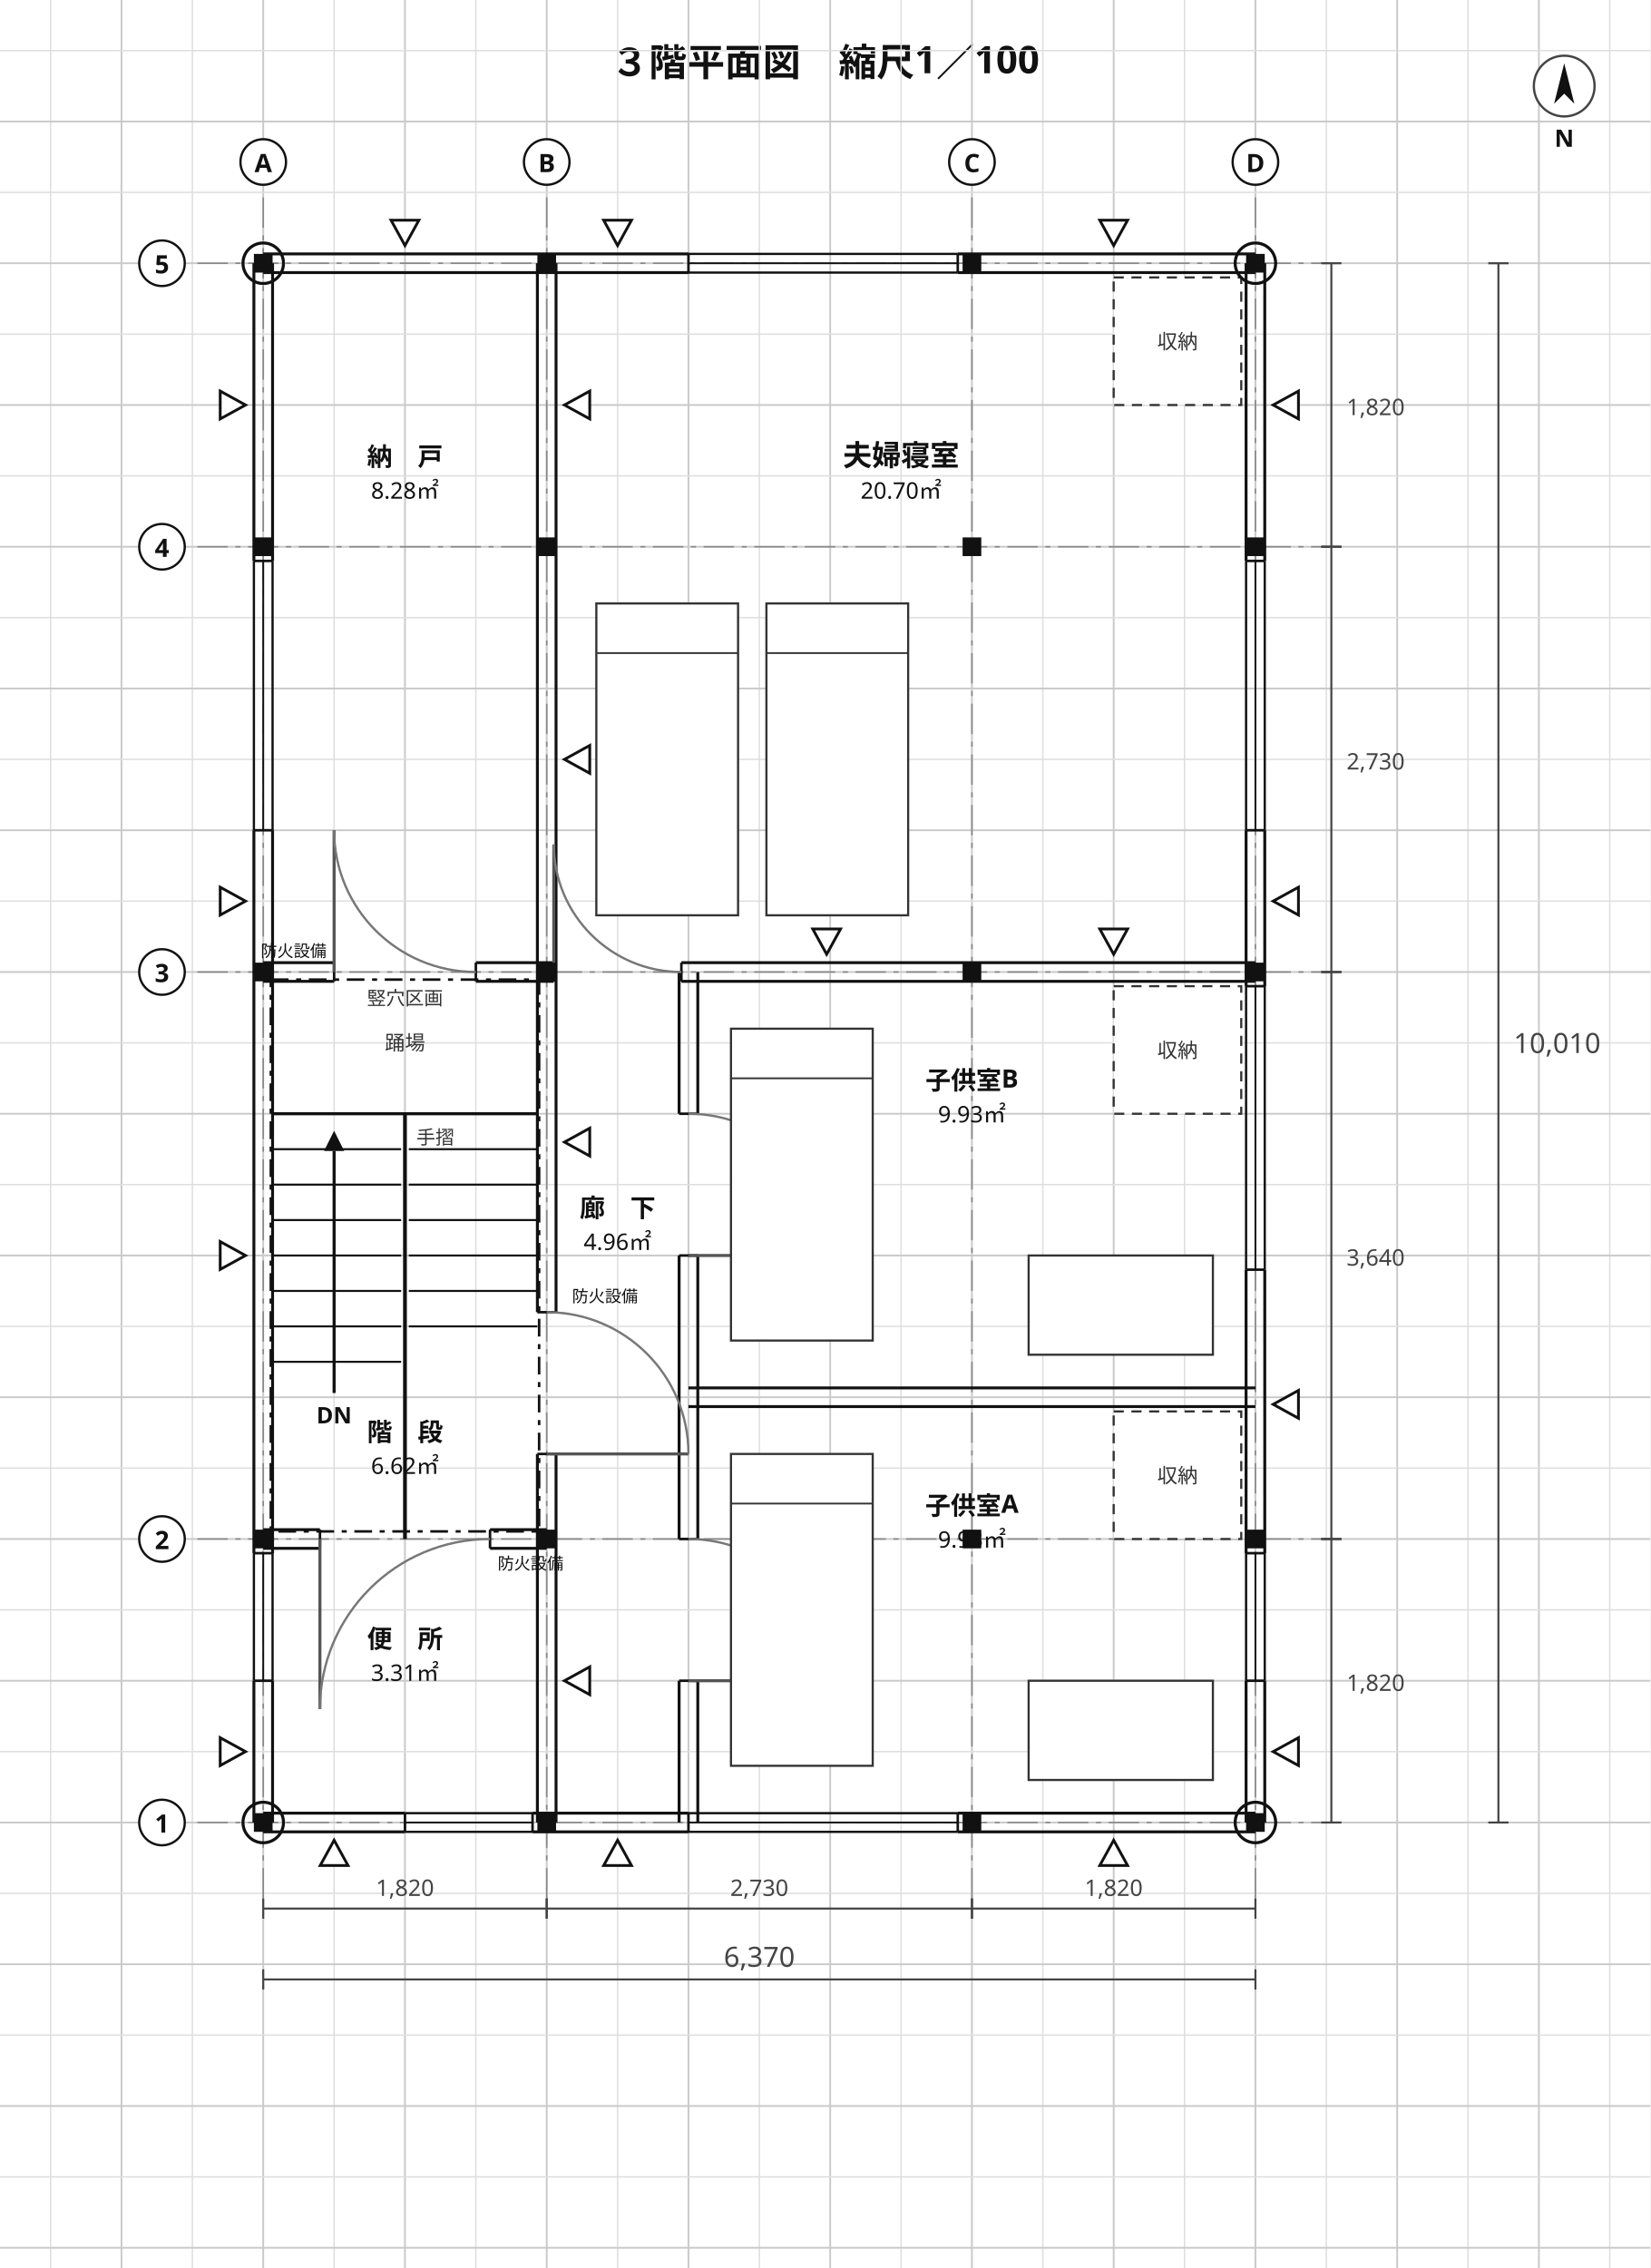
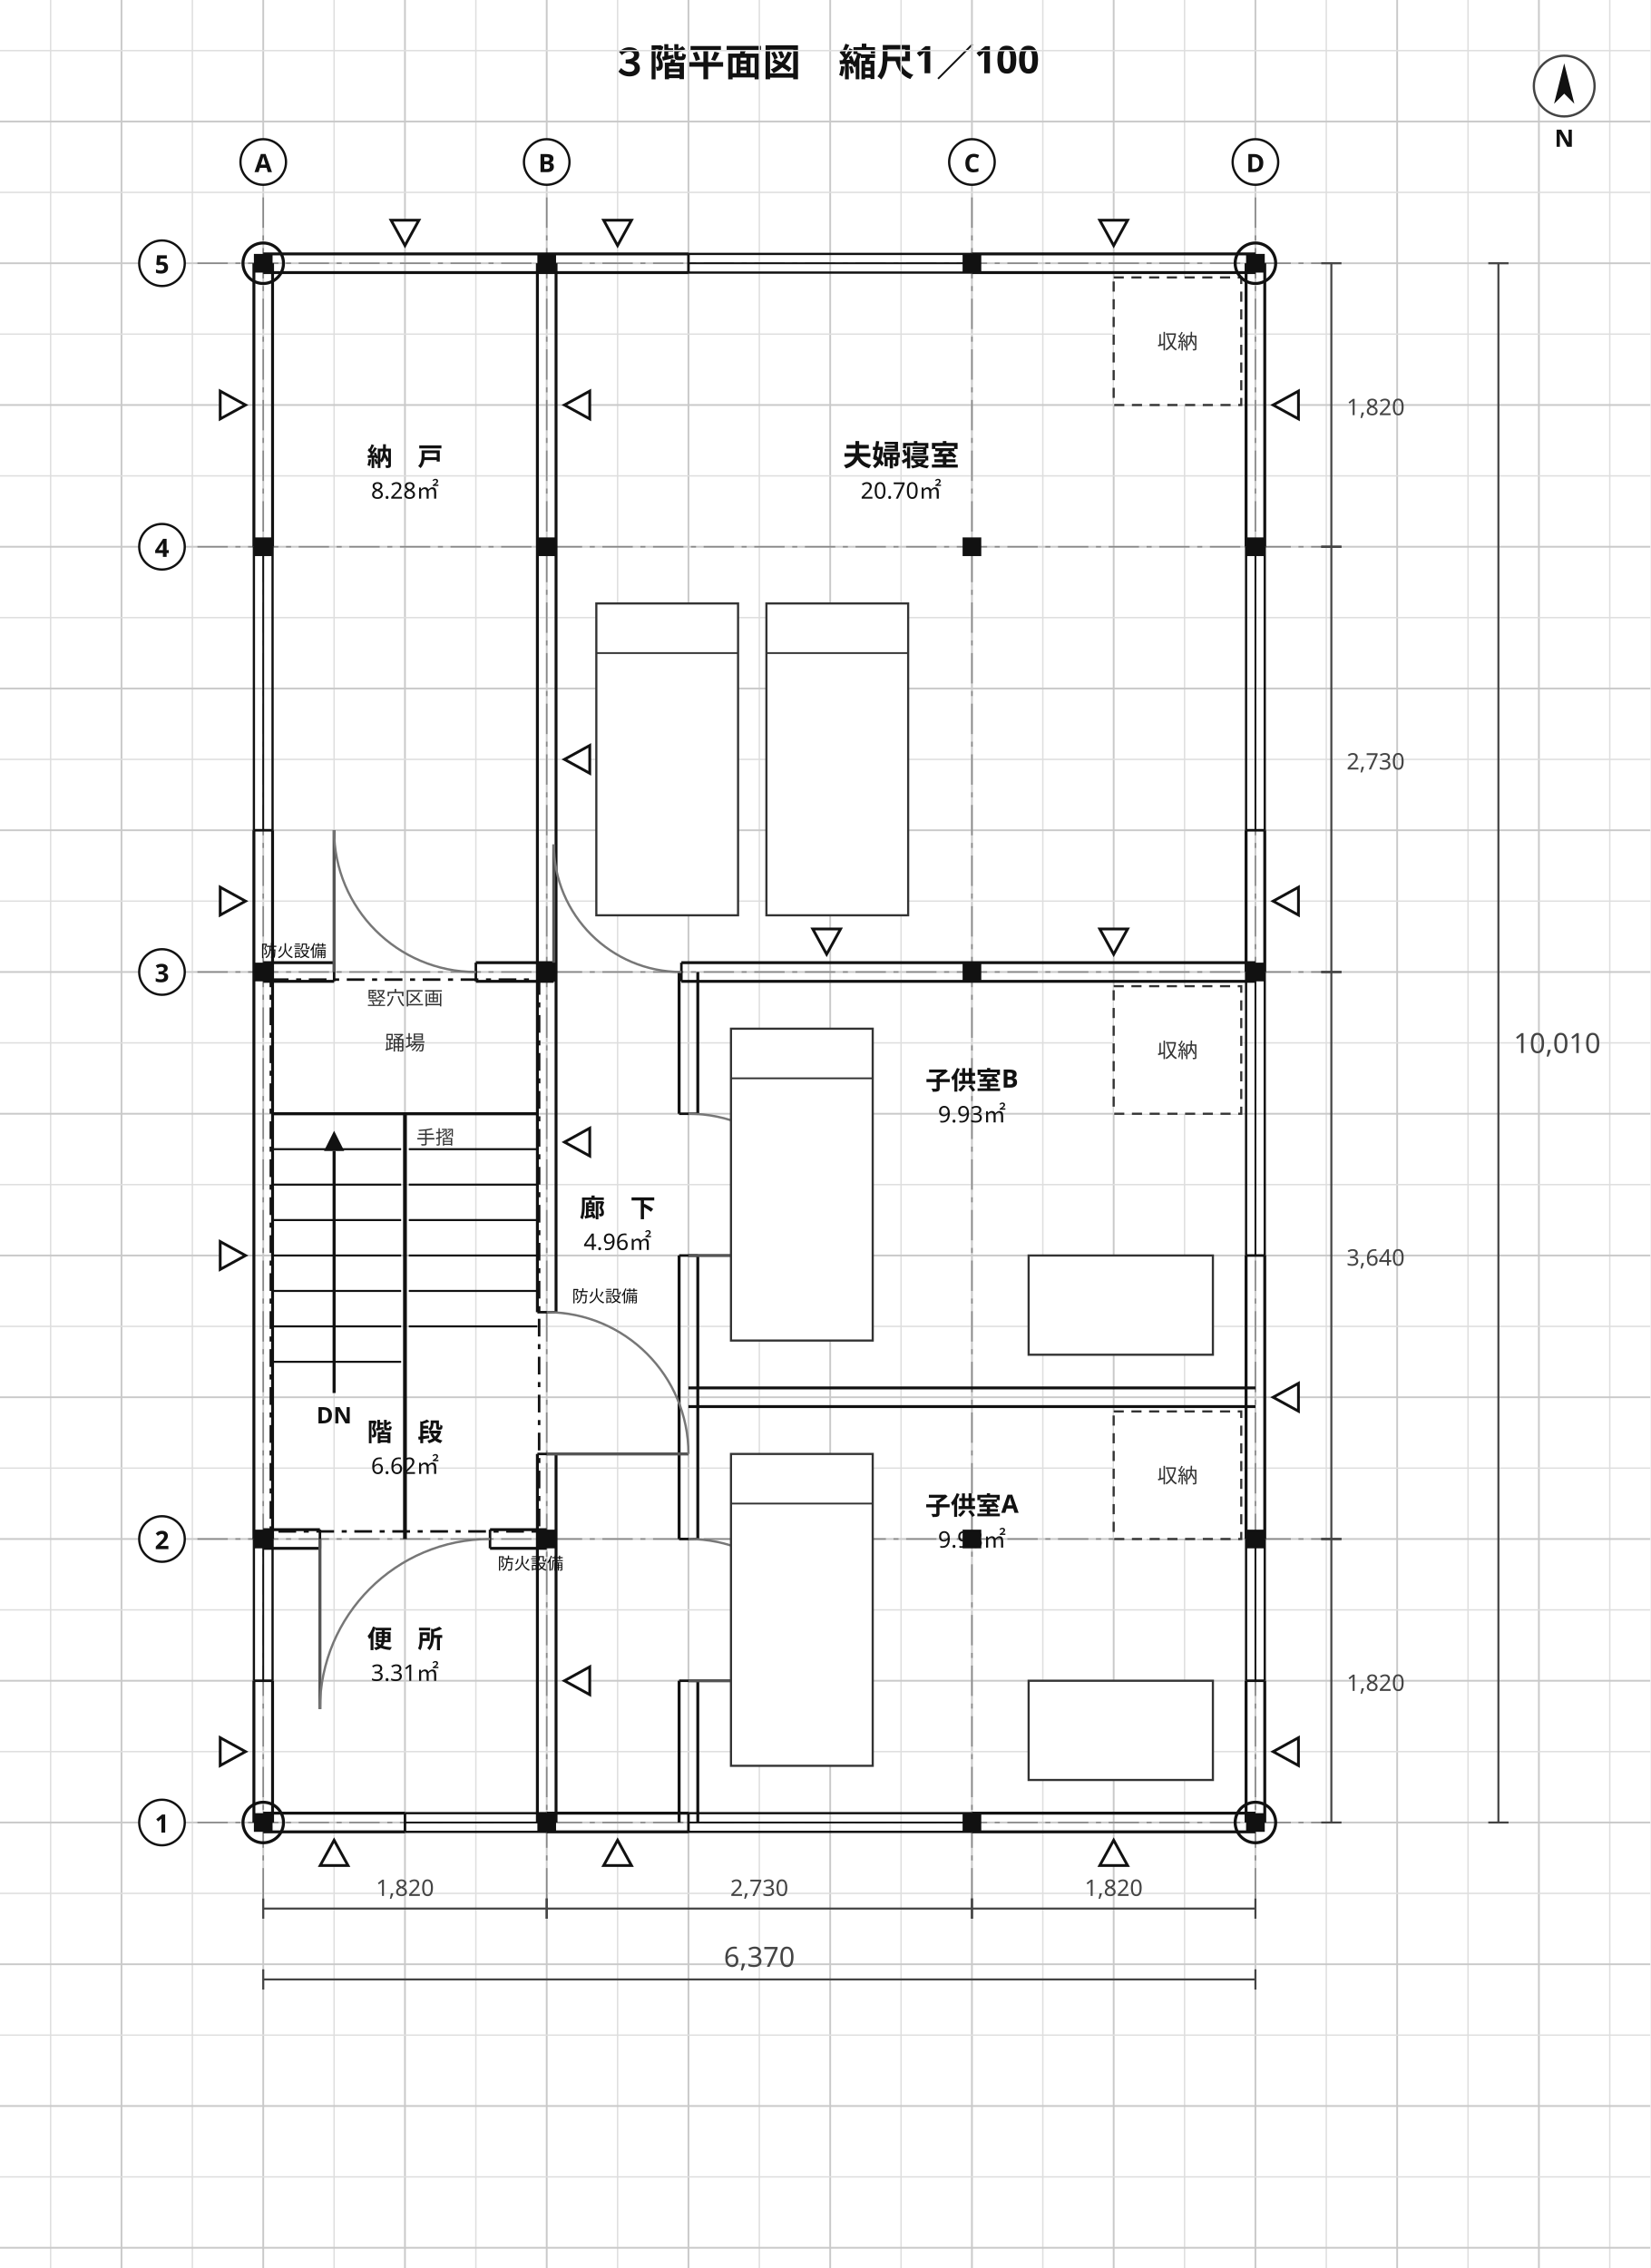
<svg xmlns="http://www.w3.org/2000/svg" viewBox="0 0 652 896" width="652" height="896" font-family="'Hiragino Sans','Hiragino Kaku Gothic ProN','Noto Sans JP','Yu Gothic',Meiryo,'IPAGothic',sans-serif">
  <rect width="652" height="896" fill="#ffffff" />
  <text x="326" y="30" font-size="15" text-anchor="middle" fill="#111" font-weight="700" font-family="'Hiragino Sans','Hiragino Kaku Gothic ProN','Noto Sans JP','Yu Gothic',Meiryo,'IPAGothic',sans-serif">３階平面図　縮尺1／100</text>
  <line x1="20" y1="0" x2="20" y2="896" stroke="#dedede" stroke-width="0.55" />
  <line x1="48" y1="0" x2="48" y2="896" stroke="#c9c9c9" stroke-width="0.7" />
  <line x1="76" y1="0" x2="76" y2="896" stroke="#dedede" stroke-width="0.55" />
  <line x1="104" y1="0" x2="104" y2="896" stroke="#c9c9c9" stroke-width="0.7" />
  <line x1="132" y1="0" x2="132" y2="896" stroke="#dedede" stroke-width="0.55" />
  <line x1="160" y1="0" x2="160" y2="896" stroke="#c9c9c9" stroke-width="0.7" />
  <line x1="188" y1="0" x2="188" y2="896" stroke="#dedede" stroke-width="0.55" />
  <line x1="216" y1="0" x2="216" y2="896" stroke="#c9c9c9" stroke-width="0.7" />
  <line x1="244" y1="0" x2="244" y2="896" stroke="#dedede" stroke-width="0.55" />
  <line x1="272" y1="0" x2="272" y2="896" stroke="#c9c9c9" stroke-width="0.7" />
  <line x1="300" y1="0" x2="300" y2="896" stroke="#dedede" stroke-width="0.55" />
  <line x1="328" y1="0" x2="328" y2="896" stroke="#c9c9c9" stroke-width="0.7" />
  <line x1="356" y1="0" x2="356" y2="896" stroke="#dedede" stroke-width="0.55" />
  <line x1="384" y1="0" x2="384" y2="896" stroke="#c9c9c9" stroke-width="0.7" />
  <line x1="412" y1="0" x2="412" y2="896" stroke="#dedede" stroke-width="0.55" />
  <line x1="440" y1="0" x2="440" y2="896" stroke="#c9c9c9" stroke-width="0.7" />
  <line x1="468" y1="0" x2="468" y2="896" stroke="#dedede" stroke-width="0.55" />
  <line x1="496" y1="0" x2="496" y2="896" stroke="#c9c9c9" stroke-width="0.7" />
  <line x1="524" y1="0" x2="524" y2="896" stroke="#dedede" stroke-width="0.55" />
  <line x1="552" y1="0" x2="552" y2="896" stroke="#c9c9c9" stroke-width="0.7" />
  <line x1="580" y1="0" x2="580" y2="896" stroke="#dedede" stroke-width="0.55" />
  <line x1="608" y1="0" x2="608" y2="896" stroke="#c9c9c9" stroke-width="0.7" />
  <line x1="636" y1="0" x2="636" y2="896" stroke="#dedede" stroke-width="0.55" />
  <line x1="0" y1="20" x2="652" y2="20" stroke="#dedede" stroke-width="0.55" />
  <line x1="0" y1="48" x2="652" y2="48" stroke="#c9c9c9" stroke-width="0.7" />
  <line x1="0" y1="76" x2="652" y2="76" stroke="#dedede" stroke-width="0.55" />
  <line x1="0" y1="104" x2="652" y2="104" stroke="#c9c9c9" stroke-width="0.7" />
  <line x1="0" y1="132" x2="652" y2="132" stroke="#dedede" stroke-width="0.55" />
  <line x1="0" y1="160" x2="652" y2="160" stroke="#c9c9c9" stroke-width="0.7" />
  <line x1="0" y1="188" x2="652" y2="188" stroke="#dedede" stroke-width="0.55" />
  <line x1="0" y1="216" x2="652" y2="216" stroke="#c9c9c9" stroke-width="0.7" />
  <line x1="0" y1="244" x2="652" y2="244" stroke="#dedede" stroke-width="0.55" />
  <line x1="0" y1="272" x2="652" y2="272" stroke="#c9c9c9" stroke-width="0.7" />
  <line x1="0" y1="300" x2="652" y2="300" stroke="#dedede" stroke-width="0.55" />
  <line x1="0" y1="328" x2="652" y2="328" stroke="#c9c9c9" stroke-width="0.7" />
  <line x1="0" y1="356" x2="652" y2="356" stroke="#dedede" stroke-width="0.55" />
  <line x1="0" y1="384" x2="652" y2="384" stroke="#c9c9c9" stroke-width="0.7" />
  <line x1="0" y1="412" x2="652" y2="412" stroke="#dedede" stroke-width="0.55" />
  <line x1="0" y1="440" x2="652" y2="440" stroke="#c9c9c9" stroke-width="0.7" />
  <line x1="0" y1="468" x2="652" y2="468" stroke="#dedede" stroke-width="0.55" />
  <line x1="0" y1="496" x2="652" y2="496" stroke="#c9c9c9" stroke-width="0.7" />
  <line x1="0" y1="524" x2="652" y2="524" stroke="#dedede" stroke-width="0.55" />
  <line x1="0" y1="552" x2="652" y2="552" stroke="#c9c9c9" stroke-width="0.7" />
  <line x1="0" y1="580" x2="652" y2="580" stroke="#dedede" stroke-width="0.55" />
  <line x1="0" y1="608" x2="652" y2="608" stroke="#c9c9c9" stroke-width="0.7" />
  <line x1="0" y1="636" x2="652" y2="636" stroke="#dedede" stroke-width="0.55" />
  <line x1="0" y1="664" x2="652" y2="664" stroke="#c9c9c9" stroke-width="0.7" />
  <line x1="0" y1="692" x2="652" y2="692" stroke="#dedede" stroke-width="0.55" />
  <line x1="0" y1="720" x2="652" y2="720" stroke="#c9c9c9" stroke-width="0.7" />
  <line x1="0" y1="748" x2="652" y2="748" stroke="#dedede" stroke-width="0.55" />
  <line x1="0" y1="776" x2="652" y2="776" stroke="#c9c9c9" stroke-width="0.7" />
  <line x1="0" y1="804" x2="652" y2="804" stroke="#dedede" stroke-width="0.55" />
  <line x1="0" y1="832" x2="652" y2="832" stroke="#c9c9c9" stroke-width="0.7" />
  <line x1="0" y1="860" x2="652" y2="860" stroke="#dedede" stroke-width="0.55" />
  <line x1="0" y1="888" x2="652" y2="888" stroke="#c9c9c9" stroke-width="0.7" />
  <line x1="104" y1="78" x2="104" y2="750" stroke="#888" stroke-width="0.6" stroke-dasharray="12 3 2 3" />
  <line x1="216" y1="78" x2="216" y2="750" stroke="#888" stroke-width="0.6" stroke-dasharray="12 3 2 3" />
  <line x1="384" y1="78" x2="384" y2="750" stroke="#888" stroke-width="0.6" stroke-dasharray="12 3 2 3" />
  <line x1="496" y1="78" x2="496" y2="750" stroke="#888" stroke-width="0.6" stroke-dasharray="12 3 2 3" />
  <line x1="78" y1="720" x2="526" y2="720" stroke="#888" stroke-width="0.6" stroke-dasharray="12 3 2 3" />
  <line x1="78" y1="608" x2="526" y2="608" stroke="#888" stroke-width="0.6" stroke-dasharray="12 3 2 3" />
  <line x1="78" y1="384" x2="526" y2="384" stroke="#888" stroke-width="0.6" stroke-dasharray="12 3 2 3" />
  <line x1="78" y1="216" x2="526" y2="216" stroke="#888" stroke-width="0.6" stroke-dasharray="12 3 2 3" />
  <line x1="78" y1="104" x2="526" y2="104" stroke="#888" stroke-width="0.6" stroke-dasharray="12 3 2 3" />
  <line x1="100.31" y1="720" x2="100.31" y2="664" stroke="#111" stroke-width="1.15" />
  <line x1="107.69" y1="720" x2="107.69" y2="664" stroke="#111" stroke-width="1.15" />
-   <line x1="100.31" y1="613.6" x2="100.31" y2="328" stroke="#111" stroke-width="1.15" />
-   <line x1="107.69" y1="613.6" x2="107.69" y2="328" stroke="#111" stroke-width="1.15" />
-   <line x1="100.31" y1="221.6" x2="100.31" y2="104" stroke="#111" stroke-width="1.15" />
-   <line x1="107.69" y1="221.6" x2="107.69" y2="104" stroke="#111" stroke-width="1.15" />
+   <line x1="100.31" y1="608" x2="100.31" y2="328" stroke="#111" stroke-width="1.15" />
+   <line x1="107.69" y1="608" x2="107.69" y2="328" stroke="#111" stroke-width="1.15" />
+   <line x1="100.31" y1="216" x2="100.31" y2="104" stroke="#111" stroke-width="1.15" />
+   <line x1="107.69" y1="216" x2="107.69" y2="104" stroke="#111" stroke-width="1.15" />
  <line x1="212.31" y1="720" x2="212.31" y2="574.4" stroke="#111" stroke-width="1.15" />
  <line x1="219.69" y1="720" x2="219.69" y2="574.4" stroke="#111" stroke-width="1.15" />
  <line x1="212.31" y1="518.4" x2="212.31" y2="104" stroke="#111" stroke-width="1.15" />
  <line x1="219.69" y1="518.4" x2="219.69" y2="104" stroke="#111" stroke-width="1.15" />
  <line x1="104" y1="716.31" x2="160" y2="716.31" stroke="#111" stroke-width="1.15" />
  <line x1="104" y1="723.69" x2="160" y2="723.69" stroke="#111" stroke-width="1.15" />
-   <line x1="210.4" y1="716.31" x2="272" y2="716.31" stroke="#111" stroke-width="1.15" />
-   <line x1="210.4" y1="723.69" x2="272" y2="723.69" stroke="#111" stroke-width="1.15" />
-   <line x1="378.4" y1="716.31" x2="496" y2="716.31" stroke="#111" stroke-width="1.15" />
-   <line x1="378.4" y1="723.69" x2="496" y2="723.69" stroke="#111" stroke-width="1.15" />
+   <line x1="216" y1="716.31" x2="272" y2="716.31" stroke="#111" stroke-width="1.15" />
+   <line x1="216" y1="723.69" x2="272" y2="723.69" stroke="#111" stroke-width="1.15" />
+   <line x1="384" y1="716.31" x2="496" y2="716.31" stroke="#111" stroke-width="1.15" />
+   <line x1="384" y1="723.69" x2="496" y2="723.69" stroke="#111" stroke-width="1.15" />
  <line x1="104" y1="604.31" x2="126.4" y2="604.31" stroke="#111" stroke-width="1.15" />
  <line x1="104" y1="611.69" x2="126.4" y2="611.69" stroke="#111" stroke-width="1.15" />
  <line x1="193.6" y1="604.31" x2="216" y2="604.31" stroke="#111" stroke-width="1.15" />
  <line x1="193.6" y1="611.69" x2="216" y2="611.69" stroke="#111" stroke-width="1.15" />
  <line x1="104" y1="380.31" x2="132" y2="380.31" stroke="#111" stroke-width="1.15" />
  <line x1="104" y1="387.69" x2="132" y2="387.69" stroke="#111" stroke-width="1.15" />
  <line x1="188" y1="380.31" x2="218.8" y2="380.31" stroke="#111" stroke-width="1.15" />
  <line x1="188" y1="387.69" x2="218.8" y2="387.69" stroke="#111" stroke-width="1.15" />
  <line x1="269.2" y1="380.31" x2="496" y2="380.31" stroke="#111" stroke-width="1.15" />
  <line x1="269.2" y1="387.69" x2="496" y2="387.69" stroke="#111" stroke-width="1.15" />
  <line x1="104" y1="100.31" x2="272" y2="100.31" stroke="#111" stroke-width="1.15" />
  <line x1="104" y1="107.69" x2="272" y2="107.69" stroke="#111" stroke-width="1.15" />
-   <line x1="378.4" y1="100.31" x2="496" y2="100.31" stroke="#111" stroke-width="1.15" />
-   <line x1="378.4" y1="107.69" x2="496" y2="107.69" stroke="#111" stroke-width="1.15" />
+   <line x1="384" y1="100.31" x2="496" y2="100.31" stroke="#111" stroke-width="1.15" />
+   <line x1="384" y1="107.69" x2="496" y2="107.69" stroke="#111" stroke-width="1.15" />
  <line x1="268.31" y1="720" x2="268.31" y2="664" stroke="#111" stroke-width="1.15" />
  <line x1="275.69" y1="720" x2="275.69" y2="664" stroke="#111" stroke-width="1.15" />
  <line x1="268.31" y1="608" x2="268.31" y2="496" stroke="#111" stroke-width="1.15" />
  <line x1="275.69" y1="608" x2="275.69" y2="496" stroke="#111" stroke-width="1.15" />
  <line x1="268.31" y1="440" x2="268.31" y2="384" stroke="#111" stroke-width="1.15" />
  <line x1="275.69" y1="440" x2="275.69" y2="384" stroke="#111" stroke-width="1.15" />
  <line x1="492.31" y1="720" x2="492.31" y2="664" stroke="#111" stroke-width="1.15" />
  <line x1="499.69" y1="720" x2="499.69" y2="664" stroke="#111" stroke-width="1.15" />
-   <line x1="492.31" y1="613.6" x2="492.31" y2="501.6" stroke="#111" stroke-width="1.15" />
-   <line x1="499.69" y1="613.6" x2="499.69" y2="501.6" stroke="#111" stroke-width="1.15" />
-   <line x1="492.31" y1="389.6" x2="492.31" y2="328" stroke="#111" stroke-width="1.15" />
-   <line x1="499.69" y1="389.6" x2="499.69" y2="328" stroke="#111" stroke-width="1.15" />
-   <line x1="492.31" y1="221.6" x2="492.31" y2="104" stroke="#111" stroke-width="1.15" />
-   <line x1="499.69" y1="221.6" x2="499.69" y2="104" stroke="#111" stroke-width="1.15" />
+   <line x1="492.31" y1="608" x2="492.31" y2="496" stroke="#111" stroke-width="1.15" />
+   <line x1="499.69" y1="608" x2="499.69" y2="496" stroke="#111" stroke-width="1.15" />
+   <line x1="492.31" y1="384" x2="492.31" y2="328" stroke="#111" stroke-width="1.15" />
+   <line x1="499.69" y1="384" x2="499.69" y2="328" stroke="#111" stroke-width="1.15" />
+   <line x1="492.31" y1="216" x2="492.31" y2="104" stroke="#111" stroke-width="1.15" />
+   <line x1="499.69" y1="216" x2="499.69" y2="104" stroke="#111" stroke-width="1.15" />
  <line x1="272" y1="548.31" x2="496" y2="548.31" stroke="#111" stroke-width="1.15" />
  <line x1="272" y1="555.69" x2="496" y2="555.69" stroke="#111" stroke-width="1.15" />
-   <line x1="272" y1="716.31" x2="378.4" y2="716.31" stroke="#111" stroke-width="0.9" />
-   <line x1="272" y1="723.69" x2="378.4" y2="723.69" stroke="#111" stroke-width="0.9" />
-   <line x1="272" y1="720" x2="378.4" y2="720" stroke="#111" stroke-width="0.7" />
+   <line x1="272" y1="716.31" x2="384" y2="716.31" stroke="#111" stroke-width="0.9" />
+   <line x1="272" y1="723.69" x2="384" y2="723.69" stroke="#111" stroke-width="0.9" />
+   <line x1="272" y1="720" x2="384" y2="720" stroke="#111" stroke-width="0.7" />
  <line x1="272" y1="716.31" x2="272" y2="723.69" stroke="#111" stroke-width="1.0" />
-   <line x1="378.4" y1="716.31" x2="378.4" y2="723.69" stroke="#111" stroke-width="1.0" />
-   <line x1="160" y1="716.31" x2="210.4" y2="716.31" stroke="#111" stroke-width="0.9" />
-   <line x1="160" y1="723.69" x2="210.4" y2="723.69" stroke="#111" stroke-width="0.9" />
-   <line x1="160" y1="720" x2="210.4" y2="720" stroke="#111" stroke-width="0.7" />
+   <line x1="384" y1="716.31" x2="384" y2="723.69" stroke="#111" stroke-width="1.0" />
+   <line x1="160" y1="716.31" x2="216" y2="716.31" stroke="#111" stroke-width="0.9" />
+   <line x1="160" y1="723.69" x2="216" y2="723.69" stroke="#111" stroke-width="0.9" />
+   <line x1="160" y1="720" x2="216" y2="720" stroke="#111" stroke-width="0.7" />
  <line x1="160" y1="716.31" x2="160" y2="723.69" stroke="#111" stroke-width="1.0" />
-   <line x1="210.4" y1="716.31" x2="210.4" y2="723.69" stroke="#111" stroke-width="1.0" />
-   <line x1="272" y1="100.31" x2="378.4" y2="100.31" stroke="#111" stroke-width="0.9" />
-   <line x1="272" y1="107.69" x2="378.4" y2="107.69" stroke="#111" stroke-width="0.9" />
-   <line x1="272" y1="104" x2="378.4" y2="104" stroke="#111" stroke-width="0.7" />
+   <line x1="216" y1="716.31" x2="216" y2="723.69" stroke="#111" stroke-width="1.0" />
+   <line x1="272" y1="100.31" x2="384" y2="100.31" stroke="#111" stroke-width="0.9" />
+   <line x1="272" y1="107.69" x2="384" y2="107.69" stroke="#111" stroke-width="0.9" />
+   <line x1="272" y1="104" x2="384" y2="104" stroke="#111" stroke-width="0.7" />
  <line x1="272" y1="100.31" x2="272" y2="107.69" stroke="#111" stroke-width="1.0" />
-   <line x1="378.4" y1="100.31" x2="378.4" y2="107.69" stroke="#111" stroke-width="1.0" />
-   <line x1="100.31" y1="664" x2="100.31" y2="613.6" stroke="#111" stroke-width="0.9" />
-   <line x1="107.69" y1="664" x2="107.69" y2="613.6" stroke="#111" stroke-width="0.9" />
-   <line x1="104" y1="664" x2="104" y2="613.6" stroke="#111" stroke-width="0.7" />
+   <line x1="384" y1="100.31" x2="384" y2="107.69" stroke="#111" stroke-width="1.0" />
+   <line x1="100.31" y1="664" x2="100.31" y2="608" stroke="#111" stroke-width="0.9" />
+   <line x1="107.69" y1="664" x2="107.69" y2="608" stroke="#111" stroke-width="0.9" />
+   <line x1="104" y1="664" x2="104" y2="608" stroke="#111" stroke-width="0.7" />
  <line x1="100.31" y1="664" x2="107.69" y2="664" stroke="#111" stroke-width="1.0" />
-   <line x1="100.31" y1="613.6" x2="107.69" y2="613.6" stroke="#111" stroke-width="1.0" />
-   <line x1="100.31" y1="328" x2="100.31" y2="221.6" stroke="#111" stroke-width="0.9" />
-   <line x1="107.69" y1="328" x2="107.69" y2="221.6" stroke="#111" stroke-width="0.9" />
-   <line x1="104" y1="328" x2="104" y2="221.6" stroke="#111" stroke-width="0.7" />
+   <line x1="100.31" y1="608" x2="107.69" y2="608" stroke="#111" stroke-width="1.0" />
+   <line x1="100.31" y1="328" x2="100.31" y2="216" stroke="#111" stroke-width="0.9" />
+   <line x1="107.69" y1="328" x2="107.69" y2="216" stroke="#111" stroke-width="0.9" />
+   <line x1="104" y1="328" x2="104" y2="216" stroke="#111" stroke-width="0.7" />
  <line x1="100.31" y1="328" x2="107.69" y2="328" stroke="#111" stroke-width="1.0" />
-   <line x1="100.31" y1="221.6" x2="107.69" y2="221.6" stroke="#111" stroke-width="1.0" />
-   <line x1="492.31" y1="664" x2="492.31" y2="613.6" stroke="#111" stroke-width="0.9" />
-   <line x1="499.69" y1="664" x2="499.69" y2="613.6" stroke="#111" stroke-width="0.9" />
-   <line x1="496" y1="664" x2="496" y2="613.6" stroke="#111" stroke-width="0.7" />
+   <line x1="100.31" y1="216" x2="107.69" y2="216" stroke="#111" stroke-width="1.0" />
+   <line x1="492.31" y1="664" x2="492.31" y2="608" stroke="#111" stroke-width="0.9" />
+   <line x1="499.69" y1="664" x2="499.69" y2="608" stroke="#111" stroke-width="0.9" />
+   <line x1="496" y1="664" x2="496" y2="608" stroke="#111" stroke-width="0.7" />
  <line x1="492.31" y1="664" x2="499.69" y2="664" stroke="#111" stroke-width="1.0" />
-   <line x1="492.31" y1="613.6" x2="499.69" y2="613.6" stroke="#111" stroke-width="1.0" />
-   <line x1="492.31" y1="501.6" x2="492.31" y2="389.6" stroke="#111" stroke-width="0.9" />
-   <line x1="499.69" y1="501.6" x2="499.69" y2="389.6" stroke="#111" stroke-width="0.9" />
-   <line x1="496" y1="501.6" x2="496" y2="389.6" stroke="#111" stroke-width="0.7" />
-   <line x1="492.31" y1="501.6" x2="499.69" y2="501.6" stroke="#111" stroke-width="1.0" />
-   <line x1="492.31" y1="389.6" x2="499.69" y2="389.6" stroke="#111" stroke-width="1.0" />
-   <line x1="492.31" y1="328" x2="492.31" y2="221.6" stroke="#111" stroke-width="0.9" />
-   <line x1="499.69" y1="328" x2="499.69" y2="221.6" stroke="#111" stroke-width="0.9" />
-   <line x1="496" y1="328" x2="496" y2="221.6" stroke="#111" stroke-width="0.7" />
+   <line x1="492.31" y1="608" x2="499.69" y2="608" stroke="#111" stroke-width="1.0" />
+   <line x1="492.31" y1="496" x2="492.31" y2="384" stroke="#111" stroke-width="0.9" />
+   <line x1="499.69" y1="496" x2="499.69" y2="384" stroke="#111" stroke-width="0.9" />
+   <line x1="496" y1="496" x2="496" y2="384" stroke="#111" stroke-width="0.7" />
+   <line x1="492.31" y1="496" x2="499.69" y2="496" stroke="#111" stroke-width="1.0" />
+   <line x1="492.31" y1="384" x2="499.69" y2="384" stroke="#111" stroke-width="1.0" />
+   <line x1="492.31" y1="328" x2="492.31" y2="216" stroke="#111" stroke-width="0.9" />
+   <line x1="499.69" y1="328" x2="499.69" y2="216" stroke="#111" stroke-width="0.9" />
+   <line x1="496" y1="328" x2="496" y2="216" stroke="#111" stroke-width="0.7" />
  <line x1="492.31" y1="328" x2="499.69" y2="328" stroke="#111" stroke-width="1.0" />
-   <line x1="492.31" y1="221.6" x2="499.69" y2="221.6" stroke="#111" stroke-width="1.0" />
+   <line x1="492.31" y1="216" x2="499.69" y2="216" stroke="#111" stroke-width="1.0" />
  <line x1="126.4" y1="604.31" x2="126.4" y2="611.69" stroke="#111" stroke-width="1.0" />
  <line x1="193.6" y1="604.31" x2="193.6" y2="611.69" stroke="#111" stroke-width="1.0" />
  <line x1="126.4" y1="608" x2="126.4" y2="675.2" stroke="#555" stroke-width="1.2" />
  <path d="M 126.4 675.2 A 67.2 67.2 0 0 1 193.6 608.0" stroke="#777" stroke-width="0.9" fill="none" />
  <text x="196.6" y="620" font-size="6.5" text-anchor="start" fill="#111" font-weight="400" font-family="'Hiragino Sans','Hiragino Kaku Gothic ProN','Noto Sans JP','Yu Gothic',Meiryo,'IPAGothic',sans-serif">防火設備</text>
  <line x1="212.31" y1="574.4" x2="219.69" y2="574.4" stroke="#111" stroke-width="1.0" />
  <line x1="212.31" y1="518.4" x2="219.69" y2="518.4" stroke="#111" stroke-width="1.0" />
  <line x1="216" y1="574.4" x2="272" y2="574.4" stroke="#555" stroke-width="1.2" />
  <path d="M 272.0 574.4 A 56.0 56.0 0 0 0 216.0 518.4" stroke="#777" stroke-width="0.9" fill="none" />
  <text x="226" y="514.4" font-size="6.5" text-anchor="start" fill="#111" font-weight="400" font-family="'Hiragino Sans','Hiragino Kaku Gothic ProN','Noto Sans JP','Yu Gothic',Meiryo,'IPAGothic',sans-serif">防火設備</text>
  <line x1="268.31" y1="664" x2="275.69" y2="664" stroke="#111" stroke-width="1.0" />
  <line x1="268.31" y1="608" x2="275.69" y2="608" stroke="#111" stroke-width="1.0" />
  <line x1="272" y1="664" x2="328" y2="664" stroke="#555" stroke-width="1.2" />
  <path d="M 328.0 664.0 A 56.0 56.0 0 0 0 272.0 608.0" stroke="#777" stroke-width="0.9" fill="none" />
  <line x1="268.31" y1="496" x2="275.69" y2="496" stroke="#111" stroke-width="1.0" />
  <line x1="268.31" y1="440" x2="275.69" y2="440" stroke="#111" stroke-width="1.0" />
  <line x1="272" y1="496" x2="328" y2="496" stroke="#555" stroke-width="1.2" />
  <path d="M 328.0 496.0 A 56.0 56.0 0 0 0 272.0 440.0" stroke="#777" stroke-width="0.9" fill="none" />
  <line x1="218.8" y1="380.31" x2="218.8" y2="387.69" stroke="#111" stroke-width="1.0" />
  <line x1="269.2" y1="380.31" x2="269.2" y2="387.69" stroke="#111" stroke-width="1.0" />
  <line x1="218.8" y1="384" x2="218.8" y2="333.6" stroke="#555" stroke-width="1.2" />
  <path d="M 218.8 333.6 A 50.4 50.4 0 0 0 269.2 384.0" stroke="#777" stroke-width="0.9" fill="none" />
  <line x1="132" y1="380.31" x2="132" y2="387.69" stroke="#111" stroke-width="1.0" />
  <line x1="188" y1="380.31" x2="188" y2="387.69" stroke="#111" stroke-width="1.0" />
  <line x1="132" y1="384" x2="132" y2="328" stroke="#555" stroke-width="1.2" />
  <path d="M 132.0 328.0 A 56.0 56.0 0 0 0 188.0 384.0" stroke="#777" stroke-width="0.9" fill="none" />
  <text x="129" y="378" font-size="6.5" text-anchor="end" fill="#111" font-weight="400" font-family="'Hiragino Sans','Hiragino Kaku Gothic ProN','Noto Sans JP','Yu Gothic',Meiryo,'IPAGothic',sans-serif">防火設備</text>
  <rect x="288.8" y="574.4" width="56" height="123.2" fill="#fff" stroke="#333" stroke-width="0.85" />
  <line x1="288.8" y1="594" x2="344.8" y2="594" stroke="#333" stroke-width="0.7" />
  <rect x="406.4" y="664" width="72.8" height="39.2" fill="#fff" stroke="#333" stroke-width="0.85" />
  <rect x="440" y="557.6" width="50.4" height="50.4" fill="#fff" stroke="#333" stroke-width="0.85" stroke-dasharray="4 3" />
  <text x="465.2" y="585.8" font-size="8" text-anchor="middle" fill="#333" font-weight="400" font-family="'Hiragino Sans','Hiragino Kaku Gothic ProN','Noto Sans JP','Yu Gothic',Meiryo,'IPAGothic',sans-serif">収納</text>
  <rect x="288.8" y="406.4" width="56" height="123.2" fill="#fff" stroke="#333" stroke-width="0.85" />
  <line x1="288.8" y1="426" x2="344.8" y2="426" stroke="#333" stroke-width="0.7" />
  <rect x="406.4" y="496" width="72.8" height="39.2" fill="#fff" stroke="#333" stroke-width="0.85" />
  <rect x="440" y="389.6" width="50.4" height="50.4" fill="#fff" stroke="#333" stroke-width="0.85" stroke-dasharray="4 3" />
  <text x="465.2" y="417.8" font-size="8" text-anchor="middle" fill="#333" font-weight="400" font-family="'Hiragino Sans','Hiragino Kaku Gothic ProN','Noto Sans JP','Yu Gothic',Meiryo,'IPAGothic',sans-serif">収納</text>
  <rect x="235.6" y="238.4" width="56" height="123.2" fill="#fff" stroke="#333" stroke-width="0.85" />
  <line x1="235.6" y1="258" x2="291.6" y2="258" stroke="#333" stroke-width="0.7" />
  <rect x="302.8" y="238.4" width="56" height="123.2" fill="#fff" stroke="#333" stroke-width="0.85" />
  <line x1="302.8" y1="258" x2="358.8" y2="258" stroke="#333" stroke-width="0.7" />
  <rect x="440" y="109.6" width="50.4" height="50.4" fill="#fff" stroke="#333" stroke-width="0.85" stroke-dasharray="4 3" />
  <text x="465.2" y="137.8" font-size="8" text-anchor="middle" fill="#333" font-weight="400" font-family="'Hiragino Sans','Hiragino Kaku Gothic ProN','Noto Sans JP','Yu Gothic',Meiryo,'IPAGothic',sans-serif">収納</text>
  <line x1="107.69" y1="440" x2="212.31" y2="440" stroke="#111" stroke-width="1.2" />
  <text x="160" y="414.8" font-size="8" text-anchor="middle" fill="#333" font-weight="400" font-family="'Hiragino Sans','Hiragino Kaku Gothic ProN','Noto Sans JP','Yu Gothic',Meiryo,'IPAGothic',sans-serif">踊場</text>
  <line x1="160" y1="608" x2="160" y2="440" stroke="#111" stroke-width="1.5" />
  <text x="172" y="452" font-size="7.5" text-anchor="middle" fill="#333" font-weight="400" font-family="'Hiragino Sans','Hiragino Kaku Gothic ProN','Noto Sans JP','Yu Gothic',Meiryo,'IPAGothic',sans-serif">手摺</text>
  <line x1="161.5" y1="454" x2="212.31" y2="454" stroke="#111" stroke-width="0.8" />
  <line x1="161.5" y1="468" x2="212.31" y2="468" stroke="#111" stroke-width="0.8" />
  <line x1="161.5" y1="482" x2="212.31" y2="482" stroke="#111" stroke-width="0.8" />
  <line x1="161.5" y1="496" x2="212.31" y2="496" stroke="#111" stroke-width="0.8" />
  <line x1="161.5" y1="510" x2="212.31" y2="510" stroke="#111" stroke-width="0.8" />
  <line x1="161.5" y1="524" x2="212.31" y2="524" stroke="#111" stroke-width="0.8" />
  <line x1="107.69" y1="454" x2="158.5" y2="454" stroke="#111" stroke-width="0.8" />
  <line x1="107.69" y1="468" x2="158.5" y2="468" stroke="#111" stroke-width="0.8" />
  <line x1="107.69" y1="482" x2="158.5" y2="482" stroke="#111" stroke-width="0.8" />
  <line x1="107.69" y1="496" x2="158.5" y2="496" stroke="#111" stroke-width="0.8" />
  <line x1="107.69" y1="510" x2="158.5" y2="510" stroke="#111" stroke-width="0.8" />
  <line x1="107.69" y1="524" x2="158.5" y2="524" stroke="#111" stroke-width="0.8" />
  <line x1="107.69" y1="538" x2="158.5" y2="538" stroke="#111" stroke-width="0.8" />
  <line x1="132" y1="550.32" x2="132" y2="454.72" stroke="#111" stroke-width="1.2" />
  <polygon points="132,446.72 128,454.72 136,454.72" fill="#111" />
  <text x="132" y="562.32" font-size="9" text-anchor="middle" fill="#111" font-weight="700" font-family="'Hiragino Sans','Hiragino Kaku Gothic ProN','Noto Sans JP','Yu Gothic',Meiryo,'IPAGothic',sans-serif">DN</text>
  <rect x="107" y="387" width="106" height="218" fill="none" stroke="#111" stroke-width="1.0" stroke-dasharray="7 3 2 3" />
  <text x="160" y="397" font-size="7.5" text-anchor="middle" fill="#333" font-weight="400" font-family="'Hiragino Sans','Hiragino Kaku Gothic ProN','Noto Sans JP','Yu Gothic',Meiryo,'IPAGothic',sans-serif">竪穴区画</text>
  <polygon points="97,692 87,686.5 87,697.5" fill="#fff" stroke="#111" stroke-width="1.1" />
  <polygon points="97,496 87,490.5 87,501.5" fill="#fff" stroke="#111" stroke-width="1.1" />
  <polygon points="97,356 87,350.5 87,361.5" fill="#fff" stroke="#111" stroke-width="1.1" />
  <polygon points="97,160 87,154.5 87,165.5" fill="#fff" stroke="#111" stroke-width="1.1" />
  <polygon points="223,664 233,658.5 233,669.5" fill="#fff" stroke="#111" stroke-width="1.1" />
  <polygon points="223,451.2 233,445.7 233,456.7" fill="#fff" stroke="#111" stroke-width="1.1" />
  <polygon points="223,300 233,294.5 233,305.5" fill="#fff" stroke="#111" stroke-width="1.1" />
  <polygon points="223,160 233,154.5 233,165.5" fill="#fff" stroke="#111" stroke-width="1.1" />
  <polygon points="503,692 513,686.5 513,697.5" fill="#fff" stroke="#111" stroke-width="1.1" />
-   <polygon points="503,554.8 513,549.3 513,560.3" fill="#fff" stroke="#111" stroke-width="1.1" />
+   <polygon points="503,552 513,546.5 513,557.5" fill="#fff" stroke="#111" stroke-width="1.1" />
  <polygon points="503,356 513,350.5 513,361.5" fill="#fff" stroke="#111" stroke-width="1.1" />
  <polygon points="503,160 513,154.5 513,165.5" fill="#fff" stroke="#111" stroke-width="1.1" />
  <polygon points="132,727 126.5,737 137.5,737" fill="#fff" stroke="#111" stroke-width="1.1" />
  <polygon points="244,727 238.5,737 249.5,737" fill="#fff" stroke="#111" stroke-width="1.1" />
  <polygon points="440,727 434.5,737 445.5,737" fill="#fff" stroke="#111" stroke-width="1.1" />
  <polygon points="326.6,377 321.1,367 332.1,367" fill="#fff" stroke="#111" stroke-width="1.1" />
  <polygon points="440,377 434.5,367 445.5,367" fill="#fff" stroke="#111" stroke-width="1.1" />
  <polygon points="160,97 154.5,87 165.5,87" fill="#fff" stroke="#111" stroke-width="1.1" />
  <polygon points="244,97 238.5,87 249.5,87" fill="#fff" stroke="#111" stroke-width="1.1" />
  <polygon points="440,97 434.5,87 445.5,87" fill="#fff" stroke="#111" stroke-width="1.1" />
  <rect x="212.31" y="716.31" width="7.38" height="7.38" fill="#111" />
  <rect x="380.31" y="716.31" width="7.38" height="7.38" fill="#111" />
  <rect x="100.31" y="604.31" width="7.38" height="7.38" fill="#111" />
  <rect x="492.31" y="604.31" width="7.38" height="7.38" fill="#111" />
  <rect x="100.31" y="380.31" width="7.38" height="7.38" fill="#111" />
  <rect x="492.31" y="380.31" width="7.38" height="7.38" fill="#111" />
  <rect x="100.31" y="212.31" width="7.38" height="7.38" fill="#111" />
  <rect x="492.31" y="212.31" width="7.38" height="7.38" fill="#111" />
  <rect x="212.31" y="100.31" width="7.38" height="7.38" fill="#111" />
  <rect x="380.31" y="100.31" width="7.38" height="7.38" fill="#111" />
  <rect x="212.31" y="604.31" width="7.38" height="7.38" fill="#111" />
  <rect x="380.31" y="604.31" width="7.38" height="7.38" fill="#111" />
  <rect x="212.31" y="380.31" width="7.38" height="7.38" fill="#111" />
  <rect x="380.31" y="380.31" width="7.38" height="7.38" fill="#111" />
  <rect x="212.31" y="212.31" width="7.38" height="7.38" fill="#111" />
  <rect x="380.31" y="212.31" width="7.38" height="7.38" fill="#111" />
  <rect x="100.31" y="716.31" width="7.38" height="7.38" fill="#111" />
  <circle cx="104" cy="720" r="8" fill="none" stroke="#111" stroke-width="1.2" />
  <rect x="492.31" y="716.31" width="7.38" height="7.38" fill="#111" />
  <circle cx="496" cy="720" r="8" fill="none" stroke="#111" stroke-width="1.2" />
  <rect x="100.31" y="100.31" width="7.38" height="7.38" fill="#111" />
  <circle cx="104" cy="104" r="8" fill="none" stroke="#111" stroke-width="1.2" />
  <rect x="492.31" y="100.31" width="7.38" height="7.38" fill="#111" />
  <circle cx="496" cy="104" r="8" fill="none" stroke="#111" stroke-width="1.2" />
  <text x="160" y="651.04" font-size="10" text-anchor="middle" fill="#111" font-weight="700" font-family="'Hiragino Sans','Hiragino Kaku Gothic ProN','Noto Sans JP','Yu Gothic',Meiryo,'IPAGothic',sans-serif">便　所</text>
  <text x="160" y="664.04" font-size="9" text-anchor="middle" fill="#111" font-weight="400" font-family="'Hiragino Sans','Hiragino Kaku Gothic ProN','Noto Sans JP','Yu Gothic',Meiryo,'IPAGothic',sans-serif">3.31㎡</text>
  <text x="160" y="569.28" font-size="10" text-anchor="middle" fill="#111" font-weight="700" font-family="'Hiragino Sans','Hiragino Kaku Gothic ProN','Noto Sans JP','Yu Gothic',Meiryo,'IPAGothic',sans-serif">階　段</text>
  <text x="160" y="582.28" font-size="9" text-anchor="middle" fill="#111" font-weight="400" font-family="'Hiragino Sans','Hiragino Kaku Gothic ProN','Noto Sans JP','Yu Gothic',Meiryo,'IPAGothic',sans-serif">6.62㎡</text>
  <text x="160" y="184" font-size="10" text-anchor="middle" fill="#111" font-weight="700" font-family="'Hiragino Sans','Hiragino Kaku Gothic ProN','Noto Sans JP','Yu Gothic',Meiryo,'IPAGothic',sans-serif">納　戸</text>
  <text x="160" y="197" font-size="9" text-anchor="middle" fill="#111" font-weight="400" font-family="'Hiragino Sans','Hiragino Kaku Gothic ProN','Noto Sans JP','Yu Gothic',Meiryo,'IPAGothic',sans-serif">8.28㎡</text>
  <text x="244" y="480.8" font-size="10" text-anchor="middle" fill="#111" font-weight="700" font-family="'Hiragino Sans','Hiragino Kaku Gothic ProN','Noto Sans JP','Yu Gothic',Meiryo,'IPAGothic',sans-serif">廊　下</text>
  <text x="244" y="493.8" font-size="9" text-anchor="middle" fill="#111" font-weight="400" font-family="'Hiragino Sans','Hiragino Kaku Gothic ProN','Noto Sans JP','Yu Gothic',Meiryo,'IPAGothic',sans-serif">4.96㎡</text>
  <text x="384" y="598.4" font-size="10" text-anchor="middle" fill="#111" font-weight="700" font-family="'Hiragino Sans','Hiragino Kaku Gothic ProN','Noto Sans JP','Yu Gothic',Meiryo,'IPAGothic',sans-serif">子供室A</text>
  <text x="384" y="611.4" font-size="9" text-anchor="middle" fill="#111" font-weight="400" font-family="'Hiragino Sans','Hiragino Kaku Gothic ProN','Noto Sans JP','Yu Gothic',Meiryo,'IPAGothic',sans-serif">9.93㎡</text>
  <text x="384" y="430.4" font-size="10" text-anchor="middle" fill="#111" font-weight="700" font-family="'Hiragino Sans','Hiragino Kaku Gothic ProN','Noto Sans JP','Yu Gothic',Meiryo,'IPAGothic',sans-serif">子供室B</text>
  <text x="384" y="443.4" font-size="9" text-anchor="middle" fill="#111" font-weight="400" font-family="'Hiragino Sans','Hiragino Kaku Gothic ProN','Noto Sans JP','Yu Gothic',Meiryo,'IPAGothic',sans-serif">9.93㎡</text>
  <text x="356" y="184" font-size="11.5" text-anchor="middle" fill="#111" font-weight="700" font-family="'Hiragino Sans','Hiragino Kaku Gothic ProN','Noto Sans JP','Yu Gothic',Meiryo,'IPAGothic',sans-serif">夫婦寝室</text>
  <text x="356" y="197" font-size="9" text-anchor="middle" fill="#111" font-weight="400" font-family="'Hiragino Sans','Hiragino Kaku Gothic ProN','Noto Sans JP','Yu Gothic',Meiryo,'IPAGothic',sans-serif">20.70㎡</text>
  <circle cx="104" cy="64" r="9" fill="#fff" stroke="#111" stroke-width="0.9" />
  <text x="104" y="68" font-size="10" text-anchor="middle" fill="#111" font-weight="700" font-family="'Hiragino Sans','Hiragino Kaku Gothic ProN','Noto Sans JP','Yu Gothic',Meiryo,'IPAGothic',sans-serif">A</text>
  <circle cx="216" cy="64" r="9" fill="#fff" stroke="#111" stroke-width="0.9" />
  <text x="216" y="68" font-size="10" text-anchor="middle" fill="#111" font-weight="700" font-family="'Hiragino Sans','Hiragino Kaku Gothic ProN','Noto Sans JP','Yu Gothic',Meiryo,'IPAGothic',sans-serif">B</text>
  <circle cx="384" cy="64" r="9" fill="#fff" stroke="#111" stroke-width="0.9" />
  <text x="384" y="68" font-size="10" text-anchor="middle" fill="#111" font-weight="700" font-family="'Hiragino Sans','Hiragino Kaku Gothic ProN','Noto Sans JP','Yu Gothic',Meiryo,'IPAGothic',sans-serif">C</text>
  <circle cx="496" cy="64" r="9" fill="#fff" stroke="#111" stroke-width="0.9" />
  <text x="496" y="68" font-size="10" text-anchor="middle" fill="#111" font-weight="700" font-family="'Hiragino Sans','Hiragino Kaku Gothic ProN','Noto Sans JP','Yu Gothic',Meiryo,'IPAGothic',sans-serif">D</text>
  <circle cx="64" cy="720" r="9" fill="#fff" stroke="#111" stroke-width="0.9" />
  <text x="64" y="724" font-size="10" text-anchor="middle" fill="#111" font-weight="700" font-family="'Hiragino Sans','Hiragino Kaku Gothic ProN','Noto Sans JP','Yu Gothic',Meiryo,'IPAGothic',sans-serif">1</text>
  <circle cx="64" cy="608" r="9" fill="#fff" stroke="#111" stroke-width="0.9" />
  <text x="64" y="612" font-size="10" text-anchor="middle" fill="#111" font-weight="700" font-family="'Hiragino Sans','Hiragino Kaku Gothic ProN','Noto Sans JP','Yu Gothic',Meiryo,'IPAGothic',sans-serif">2</text>
  <circle cx="64" cy="384" r="9" fill="#fff" stroke="#111" stroke-width="0.9" />
  <text x="64" y="388" font-size="10" text-anchor="middle" fill="#111" font-weight="700" font-family="'Hiragino Sans','Hiragino Kaku Gothic ProN','Noto Sans JP','Yu Gothic',Meiryo,'IPAGothic',sans-serif">3</text>
  <circle cx="64" cy="216" r="9" fill="#fff" stroke="#111" stroke-width="0.9" />
  <text x="64" y="220" font-size="10" text-anchor="middle" fill="#111" font-weight="700" font-family="'Hiragino Sans','Hiragino Kaku Gothic ProN','Noto Sans JP','Yu Gothic',Meiryo,'IPAGothic',sans-serif">4</text>
  <circle cx="64" cy="104" r="9" fill="#fff" stroke="#111" stroke-width="0.9" />
  <text x="64" y="108" font-size="10" text-anchor="middle" fill="#111" font-weight="700" font-family="'Hiragino Sans','Hiragino Kaku Gothic ProN','Noto Sans JP','Yu Gothic',Meiryo,'IPAGothic',sans-serif">5</text>
  <line x1="104" y1="754" x2="216" y2="754" stroke="#444" stroke-width="0.8" />
  <line x1="104" y1="750" x2="104" y2="758" stroke="#444" stroke-width="0.8" />
  <line x1="216" y1="750" x2="216" y2="758" stroke="#444" stroke-width="0.8" />
  <text x="160" y="749" font-size="9" text-anchor="middle" fill="#444" font-weight="400" font-family="'Hiragino Sans','Hiragino Kaku Gothic ProN','Noto Sans JP','Yu Gothic',Meiryo,'IPAGothic',sans-serif">1,820</text>
  <line x1="216" y1="754" x2="384" y2="754" stroke="#444" stroke-width="0.8" />
  <line x1="216" y1="750" x2="216" y2="758" stroke="#444" stroke-width="0.8" />
  <line x1="384" y1="750" x2="384" y2="758" stroke="#444" stroke-width="0.8" />
  <text x="300" y="749" font-size="9" text-anchor="middle" fill="#444" font-weight="400" font-family="'Hiragino Sans','Hiragino Kaku Gothic ProN','Noto Sans JP','Yu Gothic',Meiryo,'IPAGothic',sans-serif">2,730</text>
  <line x1="384" y1="754" x2="496" y2="754" stroke="#444" stroke-width="0.8" />
  <line x1="384" y1="750" x2="384" y2="758" stroke="#444" stroke-width="0.8" />
  <line x1="496" y1="750" x2="496" y2="758" stroke="#444" stroke-width="0.8" />
  <text x="440" y="749" font-size="9" text-anchor="middle" fill="#444" font-weight="400" font-family="'Hiragino Sans','Hiragino Kaku Gothic ProN','Noto Sans JP','Yu Gothic',Meiryo,'IPAGothic',sans-serif">1,820</text>
  <line x1="104" y1="782" x2="496" y2="782" stroke="#444" stroke-width="0.8" />
  <line x1="104" y1="778" x2="104" y2="786" stroke="#444" stroke-width="0.8" />
  <line x1="496" y1="778" x2="496" y2="786" stroke="#444" stroke-width="0.8" />
  <text x="300" y="777" font-size="11" text-anchor="middle" fill="#444" font-weight="400" font-family="'Hiragino Sans','Hiragino Kaku Gothic ProN','Noto Sans JP','Yu Gothic',Meiryo,'IPAGothic',sans-serif">6,370</text>
  <line x1="526" y1="720" x2="526" y2="608" stroke="#444" stroke-width="0.8" />
  <line x1="522" y1="720" x2="530" y2="720" stroke="#444" stroke-width="0.8" />
  <line x1="522" y1="608" x2="530" y2="608" stroke="#444" stroke-width="0.8" />
  <text x="532" y="668" font-size="9" text-anchor="start" fill="#444" font-weight="400" font-family="'Hiragino Sans','Hiragino Kaku Gothic ProN','Noto Sans JP','Yu Gothic',Meiryo,'IPAGothic',sans-serif">1,820</text>
  <line x1="526" y1="608" x2="526" y2="384" stroke="#444" stroke-width="0.8" />
  <line x1="522" y1="608" x2="530" y2="608" stroke="#444" stroke-width="0.8" />
  <line x1="522" y1="384" x2="530" y2="384" stroke="#444" stroke-width="0.8" />
  <text x="532" y="500" font-size="9" text-anchor="start" fill="#444" font-weight="400" font-family="'Hiragino Sans','Hiragino Kaku Gothic ProN','Noto Sans JP','Yu Gothic',Meiryo,'IPAGothic',sans-serif">3,640</text>
  <line x1="526" y1="384" x2="526" y2="216" stroke="#444" stroke-width="0.8" />
  <line x1="522" y1="384" x2="530" y2="384" stroke="#444" stroke-width="0.8" />
  <line x1="522" y1="216" x2="530" y2="216" stroke="#444" stroke-width="0.8" />
  <text x="532" y="304" font-size="9" text-anchor="start" fill="#444" font-weight="400" font-family="'Hiragino Sans','Hiragino Kaku Gothic ProN','Noto Sans JP','Yu Gothic',Meiryo,'IPAGothic',sans-serif">2,730</text>
  <line x1="526" y1="216" x2="526" y2="104" stroke="#444" stroke-width="0.8" />
  <line x1="522" y1="216" x2="530" y2="216" stroke="#444" stroke-width="0.8" />
  <line x1="522" y1="104" x2="530" y2="104" stroke="#444" stroke-width="0.8" />
  <text x="532" y="164" font-size="9" text-anchor="start" fill="#444" font-weight="400" font-family="'Hiragino Sans','Hiragino Kaku Gothic ProN','Noto Sans JP','Yu Gothic',Meiryo,'IPAGothic',sans-serif">1,820</text>
  <line x1="592" y1="720" x2="592" y2="104" stroke="#444" stroke-width="0.8" />
  <line x1="588" y1="720" x2="596" y2="720" stroke="#444" stroke-width="0.8" />
  <line x1="588" y1="104" x2="596" y2="104" stroke="#444" stroke-width="0.8" />
  <text x="598" y="416" font-size="11" text-anchor="start" fill="#444" font-weight="400" font-family="'Hiragino Sans','Hiragino Kaku Gothic ProN','Noto Sans JP','Yu Gothic',Meiryo,'IPAGothic',sans-serif">10,010</text>
  <circle cx="618" cy="34" r="12" fill="#fff" stroke="#444" stroke-width="0.9" />
  <polygon points="618,25 614,41 618,37 622,41" fill="#111" />
  <text x="618" y="58" font-size="9.5" text-anchor="middle" fill="#111" font-weight="700" font-family="'Hiragino Sans','Hiragino Kaku Gothic ProN','Noto Sans JP','Yu Gothic',Meiryo,'IPAGothic',sans-serif">N</text>
</svg>
